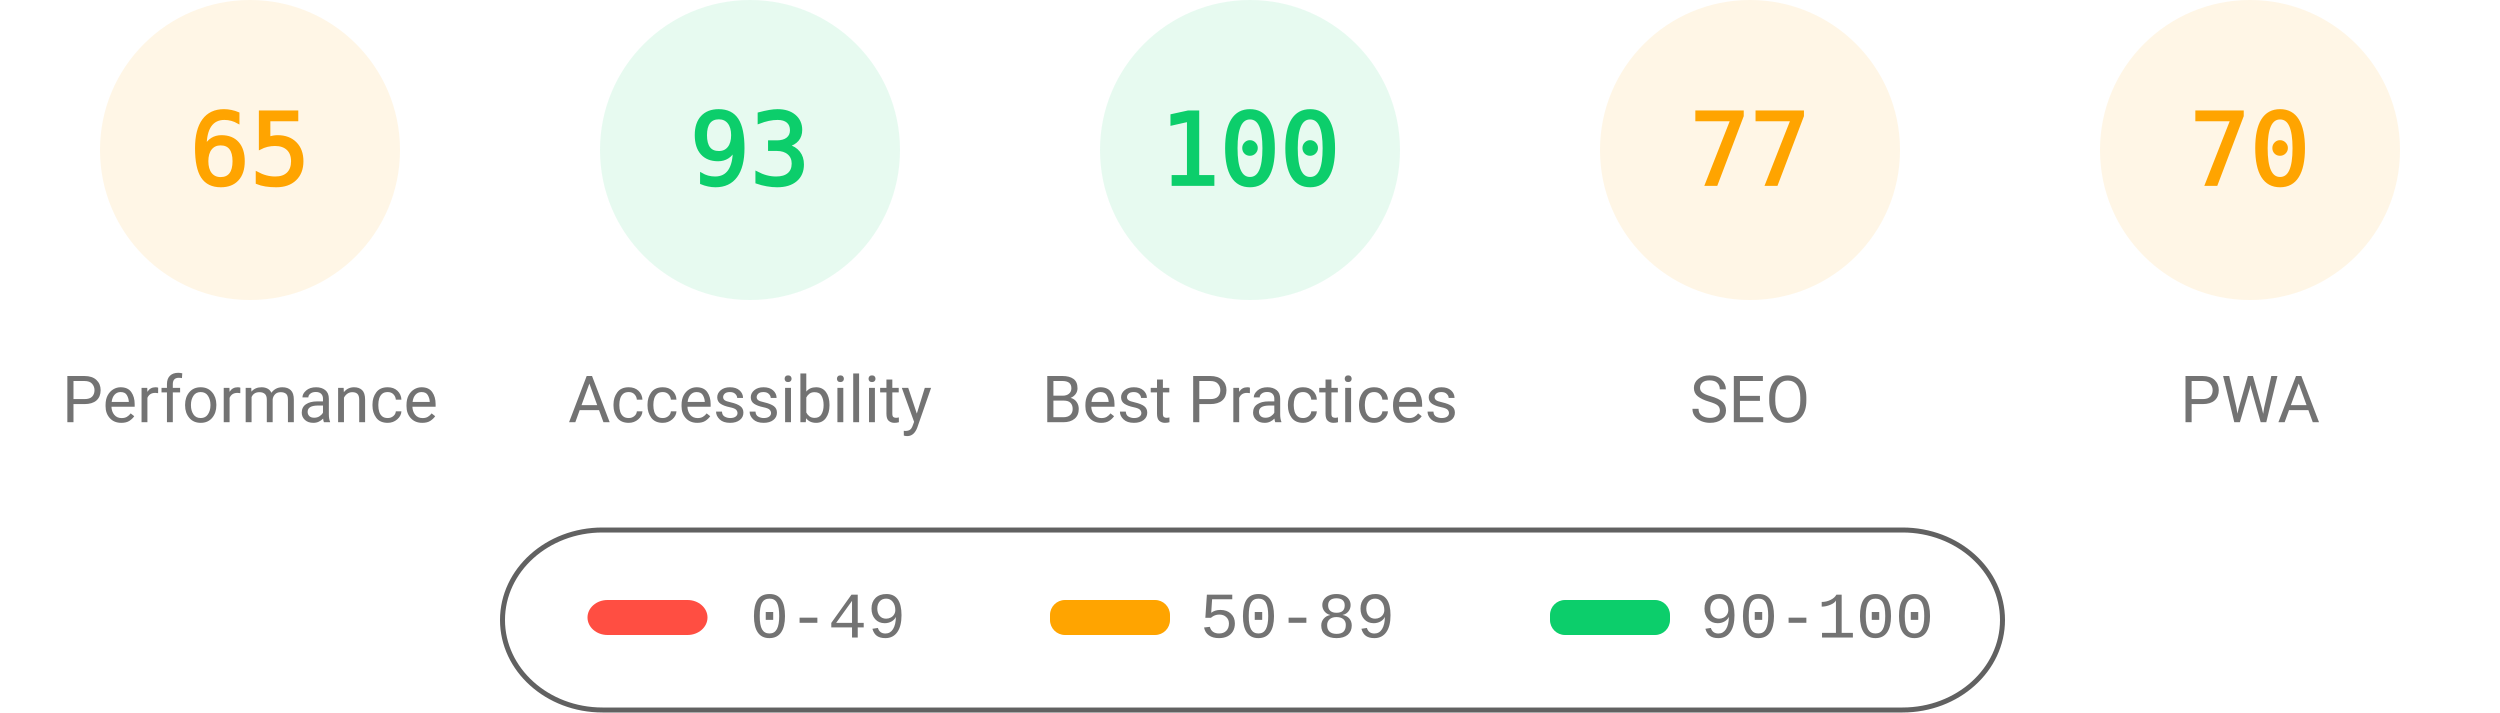
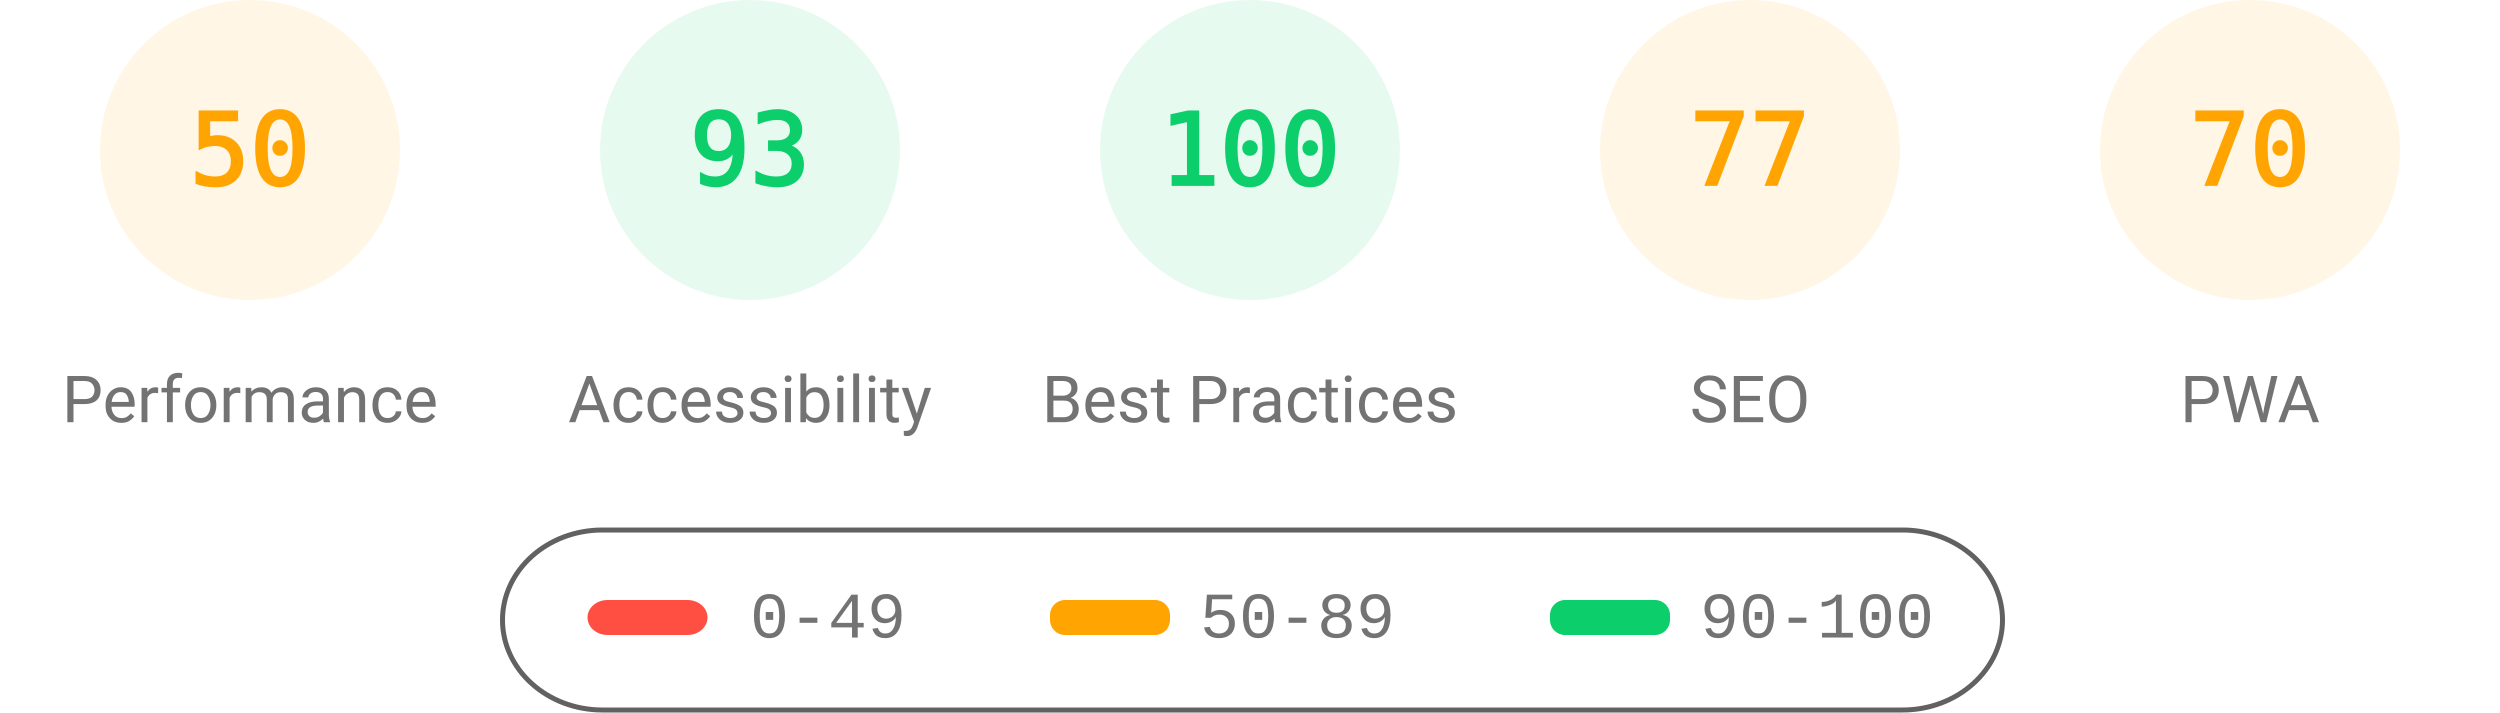
<svg xmlns="http://www.w3.org/2000/svg" fill="none" width="1000" height="285">
  <style>.gauge-base{opacity:.1}.gauge-arc{fill:none;animation-delay:250ms;stroke-linecap:round;transform:rotate(-90deg);transform-origin:100px 60px;animation:load-gauge 1s ease forwards}.guage-text{font-size:40px;font-family:monospace;text-align:center}.guage-red{color:#ff4e42;fill:#ff4e42;stroke:#ff4e42}.guage-orange{color:#ffa400;fill:#ffa400;stroke:#ffa400}.guage-green{color:#0cce6b;fill:#0cce6b;stroke:#0cce6b}.guage-undefined{color:#5c5c5c;fill:#5c5c5c;stroke:#5c5c5c}.guage-title{color:#737373;fill:#737373;stroke:none;font-size:26px;line-height:26px;font-family:Roboto,Halvetica,Arial,sans-serif}@keyframes load-gauge{from{stroke-dasharray:0 352.858}}</style>
  <svg class="guage-div guage-perf guage-orange" viewBox="0 0 200 200" width="200" height="200">
    <circle class="gauge-base" r="56" cx="100" cy="60" stroke-width="8" />
-     <circle class="gauge-arc guage-arc-1" r="56" cx="100" cy="60" stroke-width="8" style="stroke-dasharray:228.708,351.858" />
-     <text class="guage-text" x="100" y="60" alignment-baseline="central" dominant-baseline="central" text-anchor="middle">65</text>
+     <circle class="gauge-arc guage-arc-1" r="56" cx="100" cy="60" stroke-width="8" style="stroke-dasharray:175.929,351.858" />
+     <text class="guage-text" x="100" y="60" alignment-baseline="central" dominant-baseline="central" text-anchor="middle">50</text>
    <text class="guage-title" x="100" y="160" alignment-baseline="central" dominant-baseline="central" text-anchor="middle">Performance</text>
  </svg>
  <svg class="guage-div guage-acc guage-green" viewBox="0 0 200 200" width="200" height="200" x="200">
    <circle class="gauge-base" r="56" cx="100" cy="60" stroke-width="8" />
    <circle class="gauge-arc guage-arc-2" r="56" cx="100" cy="60" stroke-width="8" style="stroke-dasharray:327.228,351.858" />
    <text class="guage-text" x="100" y="60" alignment-baseline="central" dominant-baseline="central" text-anchor="middle">93</text>
    <text class="guage-title" x="100" y="160" alignment-baseline="central" dominant-baseline="central" text-anchor="middle">Accessibility</text>
  </svg>
  <svg class="guage-div guage-best guage-green" viewBox="0 0 200 200" width="200" height="200" x="400">
    <circle class="gauge-base" r="56" cx="100" cy="60" stroke-width="8" />
    <circle class="gauge-arc guage-arc-3" r="56" cx="100" cy="60" stroke-width="8" style="stroke-dasharray:351.858,351.858" />
    <text class="guage-text" x="100" y="60" alignment-baseline="central" dominant-baseline="central" text-anchor="middle">100</text>
    <text class="guage-title" x="100" y="160" alignment-baseline="central" dominant-baseline="central" text-anchor="middle">Best Practices</text>
  </svg>
  <svg class="guage-div guage-seo guage-orange" viewBox="0 0 200 200" width="200" height="200" x="600">
    <circle class="gauge-base" r="56" cx="100" cy="60" stroke-width="8" />
    <circle class="gauge-arc guage-arc-4" r="56" cx="100" cy="60" stroke-width="8" style="stroke-dasharray:270.931,351.858" />
    <text class="guage-text" x="100" y="60" alignment-baseline="central" dominant-baseline="central" text-anchor="middle">77</text>
    <text class="guage-title" x="100" y="160" alignment-baseline="central" dominant-baseline="central" text-anchor="middle">SEO</text>
  </svg>
  <svg class="guage-div guage-pwa guage-orange" viewBox="0 0 200 200" width="200" height="200" x="800">
    <circle class="gauge-base" r="56" cx="100" cy="60" stroke-width="8" />
    <circle class="gauge-arc guage-arc-4" r="56" cx="100" cy="60" stroke-width="8" style="stroke-dasharray:246.301,351.858" />
    <text class="guage-text" x="100" y="60" alignment-baseline="central" dominant-baseline="central" text-anchor="middle">70</text>
    <text class="guage-title" x="100" y="160" alignment-baseline="central" dominant-baseline="central" text-anchor="middle">PWA</text>
  </svg>
  <svg width="604" height="76" x="200" y="210">
    <path fill="none" id="canvas_background" d="M-1-1h604v80H-1z" />
    <rect fill-opacity="0" stroke="#616161" stroke-width="2" rx="40" id="svg_2" height="72" width="600" y="2" x="1" fill="#000" />
    <rect stroke="#000" rx="8" id="svg_3" height="14" width="48" y="30" x="35" stroke-opacity="null" stroke-width="0" fill="#ff4e42" />
    <rect stroke="#000" rx="6" id="svg_4" height="14" width="48" y="30" x="220" stroke-opacity="null" stroke-width="0" fill="#ffa400" />
    <rect stroke="#000" rx="6" id="svg_5" height="14" width="48" y="30" x="420" stroke-opacity="null" stroke-width="0" fill="#0cce6b" />
    <text xml:space="preserve" text-anchor="start" font-family="'Courier New', Courier, monospace" font-size="26" id="svg_6" y="45" x="100" stroke-opacity="null" stroke-width="0" stroke="#000" fill="#737373">0-49</text>
    <text xml:space="preserve" text-anchor="start" font-family="'Courier New', Courier, monospace" font-size="26" id="svg_7" y="45" x="280" stroke-opacity="null" stroke-width="0" stroke="#000" fill="#737373">50-89</text>
    <text xml:space="preserve" text-anchor="start" font-family="'Courier New', Courier, monospace" font-size="26" id="svg_8" y="45" x="480" stroke-opacity="null" stroke-width="0" stroke="#000" fill="#737373">90-100</text>
  </svg>
</svg>
